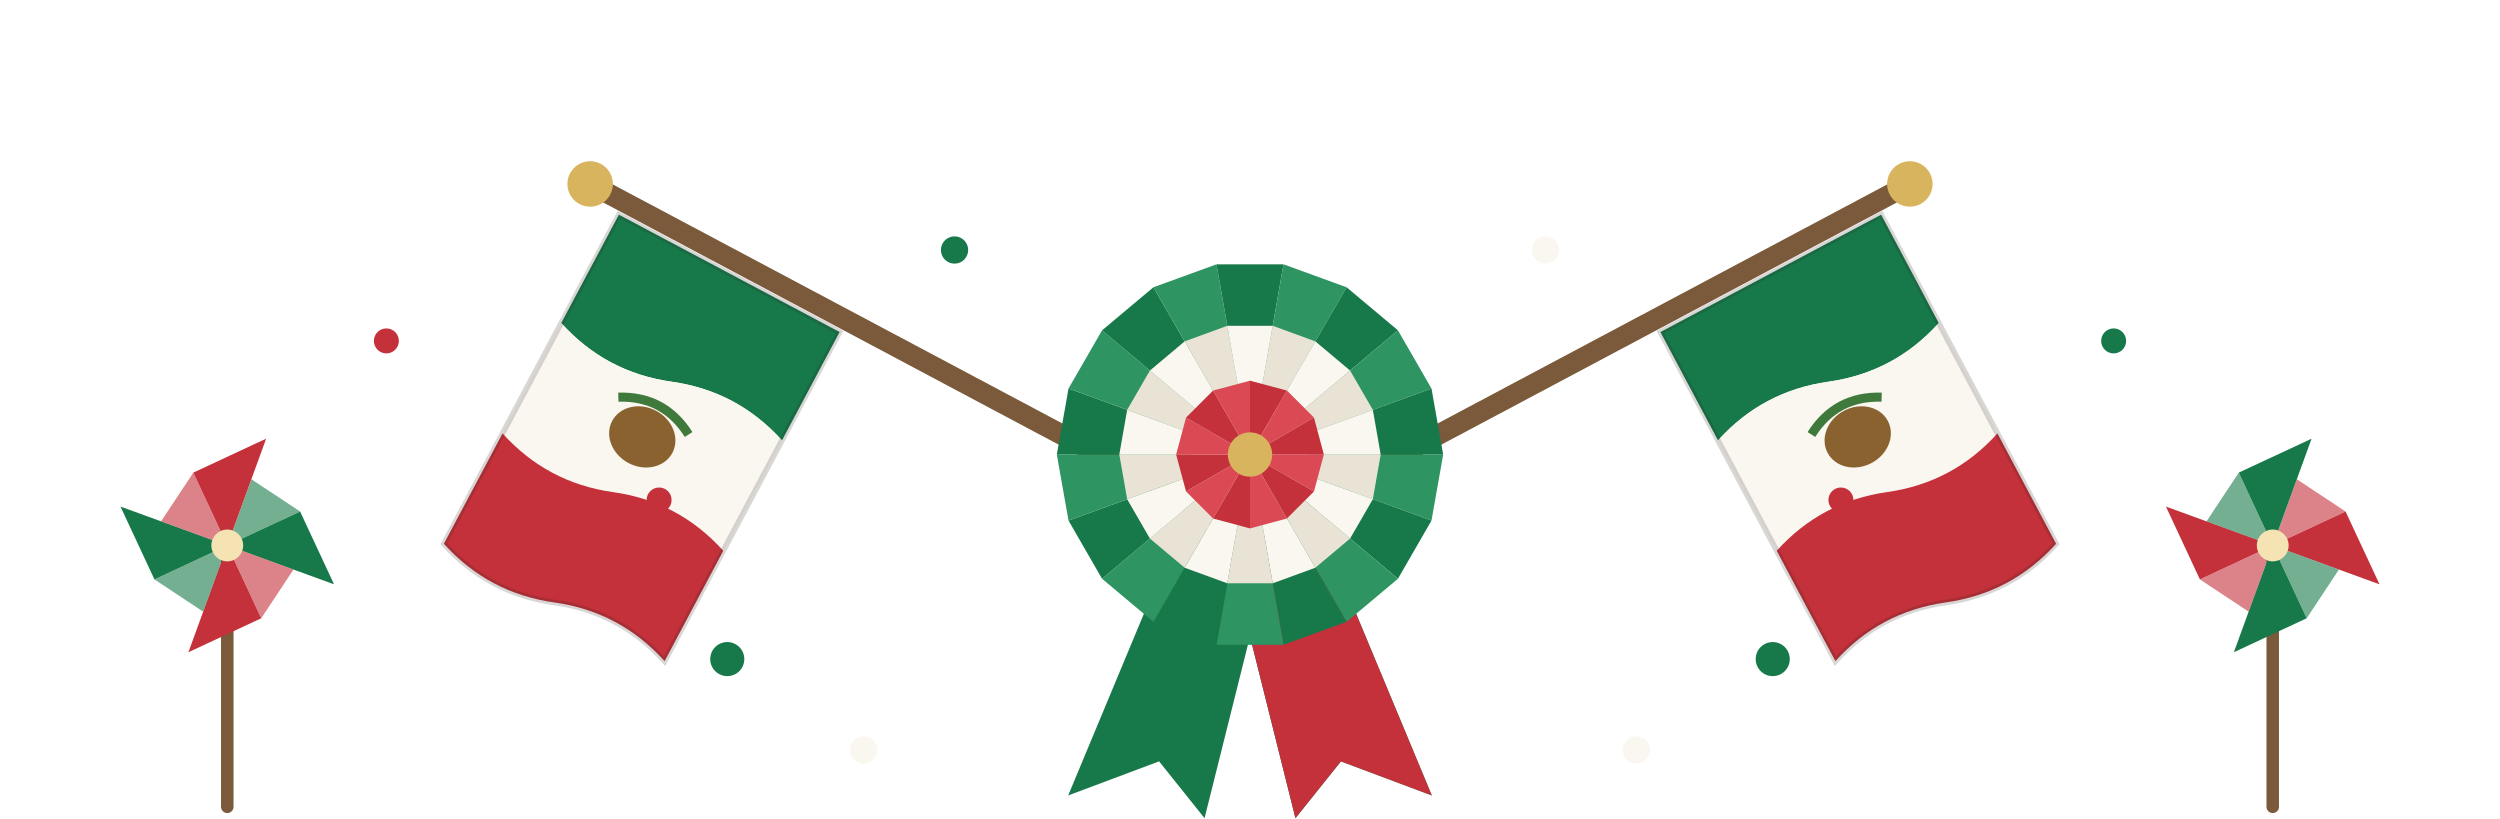
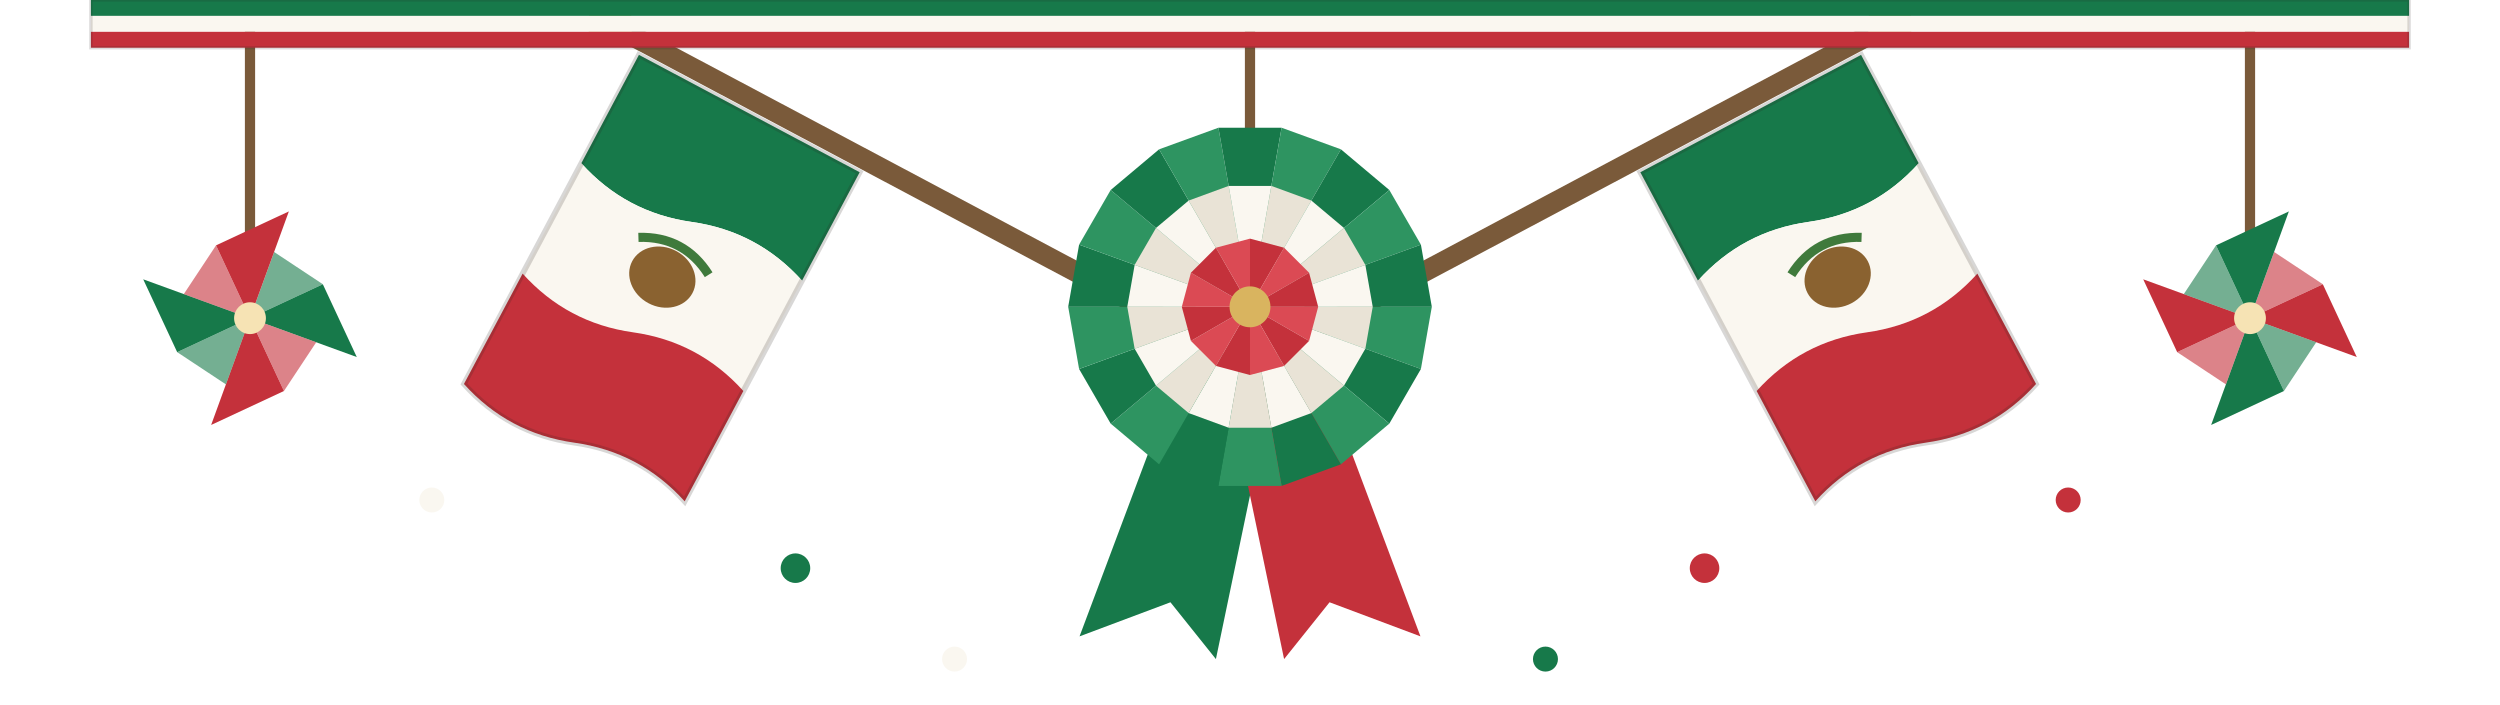
- <svg xmlns="http://www.w3.org/2000/svg" viewBox="0 0 220 72" width="220" height="72">
-   <g transform="translate(108 46) rotate(-152)">
-     <path d="M0 0H62" stroke="#7A5A3A" stroke-width="1.8" stroke-linecap="round" />
-     <circle cx="63.500" cy="0" r="2" fill="#D9B45F" />
-     <path d="M38 -1.200H60V-12Q54.500 -14 49 -12T38 -12z" fill="#17794A" />
-     <path d="M38 -12Q43.500 -10 49 -12T60 -12V-23Q54.500 -25 49 -23T38 -23z" fill="#FAF7F0" />
-     <path d="M38 -23Q43.500 -21 49 -23T60 -23V-34Q54.500 -36 49 -34T38 -34z" fill="#C4313B" />
-     <ellipse cx="49" cy="-17.500" rx="3" ry="2.600" fill="#8A6230" />
-     <path d="M45.500 -15.400Q49 -13.400 52.500 -15.400" fill="none" stroke="#3F7A3C" stroke-width="0.8" />
-     <path d="M38 -1.200H60V-34Q54.500 -36 49 -34T38 -34z" fill="none" stroke="#2A2421" stroke-opacity="0.18" stroke-width="0.5" />
+ <svg xmlns="http://www.w3.org/2000/svg" viewBox="0 0 220 62" width="220" height="62">
+   <path d="M22 2V24M198 2V24M110 2V12" stroke="#7A5A3A" stroke-width="0.9" stroke-linecap="round" />
+   <g transform="translate(108 31) rotate(-152)">
+     <path d="M0 0H60" stroke="#7A5A3A" stroke-width="1.8" stroke-linecap="round" />
+     <circle cx="61.500" cy="0" r="2" fill="#D9B45F" />
+     <path d="M36 -1.200H58V-12Q52.500 -14 47 -12T36 -12z" fill="#17794A" />
+     <path d="M36 -12Q41.500 -10 47 -12T58 -12V-23Q52.500 -25 47 -23T36 -23z" fill="#FAF7F0" />
+     <path d="M36 -23Q41.500 -21 47 -23T58 -23V-34Q52.500 -36 47 -34T36 -34z" fill="#C4313B" />
+     <ellipse cx="47" cy="-17.500" rx="3" ry="2.600" fill="#8A6230" />
+     <path d="M43.500 -15.400Q47 -13.400 50.500 -15.400" fill="none" stroke="#3F7A3C" stroke-width="0.8" />
+     <path d="M36 -1.200H58V-34Q52.500 -36 47 -34T36 -34z" fill="none" stroke="#2A2421" stroke-opacity="0.18" stroke-width="0.5" />
  </g>
-   <g transform="translate(112 46) scale(-1 1) rotate(-152)">
-     <path d="M0 0H62" stroke="#7A5A3A" stroke-width="1.8" stroke-linecap="round" />
-     <circle cx="63.500" cy="0" r="2" fill="#D9B45F" />
-     <path d="M38 -1.200H60V-12Q54.500 -14 49 -12T38 -12z" fill="#17794A" />
-     <path d="M38 -12Q43.500 -10 49 -12T60 -12V-23Q54.500 -25 49 -23T38 -23z" fill="#FAF7F0" />
-     <path d="M38 -23Q43.500 -21 49 -23T60 -23V-34Q54.500 -36 49 -34T38 -34z" fill="#C4313B" />
-     <ellipse cx="49" cy="-17.500" rx="3" ry="2.600" fill="#8A6230" />
-     <path d="M45.500 -15.400Q49 -13.400 52.500 -15.400" fill="none" stroke="#3F7A3C" stroke-width="0.8" />
-     <path d="M38 -1.200H60V-34Q54.500 -36 49 -34T38 -34z" fill="none" stroke="#2A2421" stroke-opacity="0.18" stroke-width="0.5" />
+   <g transform="translate(112 31) scale(-1 1) rotate(-152)">
+     <path d="M0 0H60" stroke="#7A5A3A" stroke-width="1.8" stroke-linecap="round" />
+     <circle cx="61.500" cy="0" r="2" fill="#D9B45F" />
+     <path d="M36 -1.200H58V-12Q52.500 -14 47 -12T36 -12z" fill="#17794A" />
+     <path d="M36 -12Q41.500 -10 47 -12T58 -12V-23Q52.500 -25 47 -23T36 -23z" fill="#FAF7F0" />
+     <path d="M36 -23Q41.500 -21 47 -23T58 -23V-34Q52.500 -36 47 -34T36 -34z" fill="#C4313B" />
+     <ellipse cx="47" cy="-17.500" rx="3" ry="2.600" fill="#8A6230" />
+     <path d="M43.500 -15.400Q47 -13.400 50.500 -15.400" fill="none" stroke="#3F7A3C" stroke-width="0.8" />
+     <path d="M36 -1.200H58V-34Q52.500 -36 47 -34T36 -34z" fill="none" stroke="#2A2421" stroke-opacity="0.18" stroke-width="0.5" />
  </g>
-   <path d="M20 48V71M200 48V71" stroke="#7A5A3A" stroke-width="1.1" stroke-linecap="round" />
-   <path d="M0 0L10 0L5 -5z" fill="#17794A" transform="translate(20 48) rotate(20)" />
-   <path d="M0 0L5 -5L0 -6.2z" fill="#17794A" opacity="0.6" transform="translate(20 48) rotate(20)" />
-   <path d="M0 0L10 0L5 -5z" fill="#C4313B" transform="translate(20 48) rotate(110)" />
-   <path d="M0 0L5 -5L0 -6.2z" fill="#C4313B" opacity="0.6" transform="translate(20 48) rotate(110)" />
-   <path d="M0 0L10 0L5 -5z" fill="#17794A" transform="translate(20 48) rotate(200)" />
-   <path d="M0 0L5 -5L0 -6.2z" fill="#17794A" opacity="0.6" transform="translate(20 48) rotate(200)" />
-   <path d="M0 0L10 0L5 -5z" fill="#C4313B" transform="translate(20 48) rotate(290)" />
-   <path d="M0 0L5 -5L0 -6.2z" fill="#C4313B" opacity="0.6" transform="translate(20 48) rotate(290)" />
-   <circle cx="20" cy="48" r="1.4" fill="#F6E3B4" />
-   <path d="M0 0L10 0L5 -5z" fill="#C4313B" transform="translate(200 48) rotate(20)" />
-   <path d="M0 0L5 -5L0 -6.2z" fill="#C4313B" opacity="0.6" transform="translate(200 48) rotate(20)" />
-   <path d="M0 0L10 0L5 -5z" fill="#17794A" transform="translate(200 48) rotate(110)" />
-   <path d="M0 0L5 -5L0 -6.2z" fill="#17794A" opacity="0.6" transform="translate(200 48) rotate(110)" />
-   <path d="M0 0L10 0L5 -5z" fill="#C4313B" transform="translate(200 48) rotate(200)" />
-   <path d="M0 0L5 -5L0 -6.2z" fill="#C4313B" opacity="0.6" transform="translate(200 48) rotate(200)" />
-   <path d="M0 0L10 0L5 -5z" fill="#17794A" transform="translate(200 48) rotate(290)" />
-   <path d="M0 0L5 -5L0 -6.2z" fill="#17794A" opacity="0.6" transform="translate(200 48) rotate(290)" />
-   <circle cx="200" cy="48" r="1.4" fill="#F6E3B4" />
-   <path d="M104 46L94 70l8-3 4 5 6-24zM116 46l10 24-8-3-4 5-6-24z" fill="#17794A" />
-   <path d="M116 46l10 24-8-3-4 5-6-24z" fill="#C4313B" />
-   <path d="M110 40L127 40L125.97 45.81z" fill="#2E9461" />
-   <path d="M110 40L125.97 45.81L123.02 50.93z" fill="#17794A" />
-   <path d="M110 40L123.02 50.93L118.5 54.72z" fill="#2E9461" />
-   <path d="M110 40L118.5 54.72L112.95 56.74z" fill="#17794A" />
-   <path d="M110 40L112.95 56.74L107.05 56.74z" fill="#2E9461" />
-   <path d="M110 40L107.05 56.74L101.5 54.72z" fill="#17794A" />
-   <path d="M110 40L101.5 54.72L96.98 50.93z" fill="#2E9461" />
-   <path d="M110 40L96.98 50.93L94.03 45.81z" fill="#17794A" />
-   <path d="M110 40L94.03 45.81L93 40z" fill="#2E9461" />
-   <path d="M110 40L93 40L94.03 34.19z" fill="#17794A" />
-   <path d="M110 40L94.03 34.19L96.98 29.07z" fill="#2E9461" />
-   <path d="M110 40L96.98 29.07L101.5 25.28z" fill="#17794A" />
-   <path d="M110 40L101.5 25.28L107.05 23.26z" fill="#2E9461" />
-   <path d="M110 40L107.05 23.26L112.95 23.26z" fill="#17794A" />
-   <path d="M110 40L112.95 23.26L118.5 25.28z" fill="#2E9461" />
-   <path d="M110 40L118.5 25.28L123.02 29.07z" fill="#17794A" />
-   <path d="M110 40L123.02 29.07L125.97 34.19z" fill="#2E9461" />
-   <path d="M110 40L125.97 34.19L127 40z" fill="#17794A" />
-   <circle cx="110" cy="40" r="5.1" fill="#FAF7F0" />
-   <path d="M110 40L121.5 40L120.81 43.93z" fill="#E9E3D6" />
-   <path d="M110 40L120.81 43.93L118.81 47.39z" fill="#FAF7F0" />
-   <path d="M110 40L118.81 47.39L115.75 49.96z" fill="#E9E3D6" />
-   <path d="M110 40L115.75 49.96L112 51.33z" fill="#FAF7F0" />
-   <path d="M110 40L112 51.33L108 51.33z" fill="#E9E3D6" />
-   <path d="M110 40L108 51.33L104.25 49.96z" fill="#FAF7F0" />
-   <path d="M110 40L104.25 49.96L101.19 47.39z" fill="#E9E3D6" />
-   <path d="M110 40L101.19 47.39L99.19 43.93z" fill="#FAF7F0" />
-   <path d="M110 40L99.19 43.93L98.5 40z" fill="#E9E3D6" />
-   <path d="M110 40L98.5 40L99.19 36.07z" fill="#FAF7F0" />
-   <path d="M110 40L99.19 36.07L101.19 32.61z" fill="#E9E3D6" />
-   <path d="M110 40L101.19 32.61L104.25 30.04z" fill="#FAF7F0" />
-   <path d="M110 40L104.25 30.04L108 28.67z" fill="#E9E3D6" />
-   <path d="M110 40L108 28.67L112 28.67z" fill="#FAF7F0" />
-   <path d="M110 40L112 28.67L115.75 30.04z" fill="#E9E3D6" />
-   <path d="M110 40L115.75 30.04L118.81 32.61z" fill="#FAF7F0" />
-   <path d="M110 40L118.81 32.61L120.81 36.07z" fill="#E9E3D6" />
-   <path d="M110 40L120.81 36.07L121.5 40z" fill="#FAF7F0" />
-   <circle cx="110" cy="40" r="3.45" fill="#FAF7F0" />
-   <path d="M110 40L116.5 40L115.63 43.25z" fill="#DB4A54" />
-   <path d="M110 40L115.63 43.25L113.25 45.63z" fill="#C4313B" />
-   <path d="M110 40L113.25 45.63L110 46.5z" fill="#DB4A54" />
-   <path d="M110 40L110 46.5L106.75 45.63z" fill="#C4313B" />
-   <path d="M110 40L106.75 45.63L104.37 43.25z" fill="#DB4A54" />
-   <path d="M110 40L104.37 43.25L103.5 40z" fill="#C4313B" />
-   <path d="M110 40L103.5 40L104.37 36.75z" fill="#DB4A54" />
-   <path d="M110 40L104.37 36.75L106.75 34.37z" fill="#C4313B" />
-   <path d="M110 40L106.75 34.37L110 33.5z" fill="#DB4A54" />
-   <path d="M110 40L110 33.5L113.25 34.37z" fill="#C4313B" />
-   <path d="M110 40L113.25 34.37L115.63 36.75z" fill="#DB4A54" />
-   <path d="M110 40L115.63 36.75L116.5 40z" fill="#C4313B" />
-   <circle cx="110" cy="40" r="1.95" fill="#D9B45F" />
-   <circle cx="64" cy="58" r="1.5" fill="#17794A" />
-   <circle cx="76" cy="66" r="1.2" fill="#FAF7F0" />
-   <circle cx="58" cy="44" r="1.1" fill="#C4313B" />
-   <circle cx="156" cy="58" r="1.5" fill="#17794A" />
-   <circle cx="144" cy="66" r="1.2" fill="#FAF7F0" />
-   <circle cx="162" cy="44" r="1.1" fill="#C4313B" />
-   <circle cx="84" cy="22" r="1.2" fill="#17794A" />
-   <circle cx="136" cy="22" r="1.2" fill="#FAF7F0" />
-   <circle cx="34" cy="30" r="1.1" fill="#C4313B" />
-   <circle cx="186" cy="30" r="1.1" fill="#17794A" />
+   <path d="M0 0L10 0L5 -5z" fill="#17794A" transform="translate(22 28) rotate(20)" />
+   <path d="M0 0L5 -5L0 -6.2z" fill="#17794A" opacity="0.6" transform="translate(22 28) rotate(20)" />
+   <path d="M0 0L10 0L5 -5z" fill="#C4313B" transform="translate(22 28) rotate(110)" />
+   <path d="M0 0L5 -5L0 -6.2z" fill="#C4313B" opacity="0.6" transform="translate(22 28) rotate(110)" />
+   <path d="M0 0L10 0L5 -5z" fill="#17794A" transform="translate(22 28) rotate(200)" />
+   <path d="M0 0L5 -5L0 -6.2z" fill="#17794A" opacity="0.6" transform="translate(22 28) rotate(200)" />
+   <path d="M0 0L10 0L5 -5z" fill="#C4313B" transform="translate(22 28) rotate(290)" />
+   <path d="M0 0L5 -5L0 -6.2z" fill="#C4313B" opacity="0.6" transform="translate(22 28) rotate(290)" />
+   <circle cx="22" cy="28" r="1.4" fill="#F6E3B4" />
+   <path d="M0 0L10 0L5 -5z" fill="#C4313B" transform="translate(198 28) rotate(20)" />
+   <path d="M0 0L5 -5L0 -6.2z" fill="#C4313B" opacity="0.6" transform="translate(198 28) rotate(20)" />
+   <path d="M0 0L10 0L5 -5z" fill="#17794A" transform="translate(198 28) rotate(110)" />
+   <path d="M0 0L5 -5L0 -6.2z" fill="#17794A" opacity="0.6" transform="translate(198 28) rotate(110)" />
+   <path d="M0 0L10 0L5 -5z" fill="#C4313B" transform="translate(198 28) rotate(200)" />
+   <path d="M0 0L5 -5L0 -6.2z" fill="#C4313B" opacity="0.6" transform="translate(198 28) rotate(200)" />
+   <path d="M0 0L10 0L5 -5z" fill="#17794A" transform="translate(198 28) rotate(290)" />
+   <path d="M0 0L5 -5L0 -6.2z" fill="#17794A" opacity="0.6" transform="translate(198 28) rotate(290)" />
+   <circle cx="198" cy="28" r="1.4" fill="#F6E3B4" />
+   <path d="M104 32L95 56l8-3 4 5 5-24z" fill="#17794A" />
+   <path d="M116 32l9 24-8-3-4 5-5-24z" fill="#C4313B" />
+   <path d="M110 27L126 27L125.04 32.47z" fill="#2E9461" />
+   <path d="M110 27L125.04 32.47L122.26 37.28z" fill="#17794A" />
+   <path d="M110 27L122.26 37.28L118 40.86z" fill="#2E9461" />
+   <path d="M110 27L118 40.86L112.78 42.76z" fill="#17794A" />
+   <path d="M110 27L112.78 42.76L107.22 42.76z" fill="#2E9461" />
+   <path d="M110 27L107.22 42.76L102 40.86z" fill="#17794A" />
+   <path d="M110 27L102 40.86L97.74 37.28z" fill="#2E9461" />
+   <path d="M110 27L97.74 37.28L94.96 32.47z" fill="#17794A" />
+   <path d="M110 27L94.96 32.47L94 27z" fill="#2E9461" />
+   <path d="M110 27L94 27L94.96 21.53z" fill="#17794A" />
+   <path d="M110 27L94.96 21.53L97.74 16.72z" fill="#2E9461" />
+   <path d="M110 27L97.74 16.72L102 13.14z" fill="#17794A" />
+   <path d="M110 27L102 13.14L107.22 11.24z" fill="#2E9461" />
+   <path d="M110 27L107.22 11.24L112.78 11.24z" fill="#17794A" />
+   <path d="M110 27L112.78 11.24L118 13.14z" fill="#2E9461" />
+   <path d="M110 27L118 13.14L122.26 16.72z" fill="#17794A" />
+   <path d="M110 27L122.26 16.72L125.04 21.53z" fill="#2E9461" />
+   <path d="M110 27L125.04 21.53L126 27z" fill="#17794A" />
+   <circle cx="110" cy="27" r="4.8" fill="#FAF7F0" />
+   <path d="M110 27L120.8 27L120.15 30.69z" fill="#E9E3D6" />
+   <path d="M110 27L120.15 30.69L118.27 33.94z" fill="#FAF7F0" />
+   <path d="M110 27L118.27 33.94L115.4 36.35z" fill="#E9E3D6" />
+   <path d="M110 27L115.4 36.35L111.88 37.64z" fill="#FAF7F0" />
+   <path d="M110 27L111.88 37.64L108.12 37.64z" fill="#E9E3D6" />
+   <path d="M110 27L108.12 37.64L104.6 36.35z" fill="#FAF7F0" />
+   <path d="M110 27L104.6 36.35L101.73 33.94z" fill="#E9E3D6" />
+   <path d="M110 27L101.73 33.94L99.85 30.69z" fill="#FAF7F0" />
+   <path d="M110 27L99.85 30.69L99.2 27z" fill="#E9E3D6" />
+   <path d="M110 27L99.2 27L99.85 23.31z" fill="#FAF7F0" />
+   <path d="M110 27L99.85 23.31L101.73 20.06z" fill="#E9E3D6" />
+   <path d="M110 27L101.73 20.06L104.6 17.65z" fill="#FAF7F0" />
+   <path d="M110 27L104.6 17.65L108.12 16.36z" fill="#E9E3D6" />
+   <path d="M110 27L108.12 16.36L111.88 16.36z" fill="#FAF7F0" />
+   <path d="M110 27L111.88 16.36L115.4 17.65z" fill="#E9E3D6" />
+   <path d="M110 27L115.4 17.65L118.27 20.06z" fill="#FAF7F0" />
+   <path d="M110 27L118.27 20.06L120.15 23.31z" fill="#E9E3D6" />
+   <path d="M110 27L120.15 23.31L120.8 27z" fill="#FAF7F0" />
+   <circle cx="110" cy="27" r="3.24" fill="#FAF7F0" />
+   <path d="M110 27L116 27L115.2 30z" fill="#DB4A54" />
+   <path d="M110 27L115.2 30L113 32.2z" fill="#C4313B" />
+   <path d="M110 27L113 32.2L110 33z" fill="#DB4A54" />
+   <path d="M110 27L110 33L107 32.2z" fill="#C4313B" />
+   <path d="M110 27L107 32.2L104.8 30z" fill="#DB4A54" />
+   <path d="M110 27L104.8 30L104 27z" fill="#C4313B" />
+   <path d="M110 27L104 27L104.8 24z" fill="#DB4A54" />
+   <path d="M110 27L104.8 24L107 21.8z" fill="#C4313B" />
+   <path d="M110 27L107 21.8L110 21z" fill="#DB4A54" />
+   <path d="M110 27L110 21L113 21.8z" fill="#C4313B" />
+   <path d="M110 27L113 21.8L115.2 24z" fill="#DB4A54" />
+   <path d="M110 27L115.2 24L116 27z" fill="#C4313B" />
+   <circle cx="110" cy="27" r="1.8" fill="#D9B45F" />
+   <path d="M8 0H212V1.400H8z" fill="#17794A" />
+   <path d="M8 1.400H212V2.800H8z" fill="#FAF7F0" />
+   <path d="M8 2.800H212V4.200H8z" fill="#C4313B" />
+   <path d="M8 0H212V4.200H8z" fill="none" stroke="#2A2421" stroke-opacity="0.16" stroke-width="0.3" />
+   <circle cx="70" cy="50" r="1.3" fill="#17794A" />
+   <circle cx="84" cy="58" r="1.1" fill="#FAF7F0" />
+   <circle cx="150" cy="50" r="1.3" fill="#C4313B" />
+   <circle cx="136" cy="58" r="1.1" fill="#17794A" />
+   <circle cx="38" cy="44" r="1.1" fill="#FAF7F0" />
+   <circle cx="182" cy="44" r="1.1" fill="#C4313B" />
</svg>
